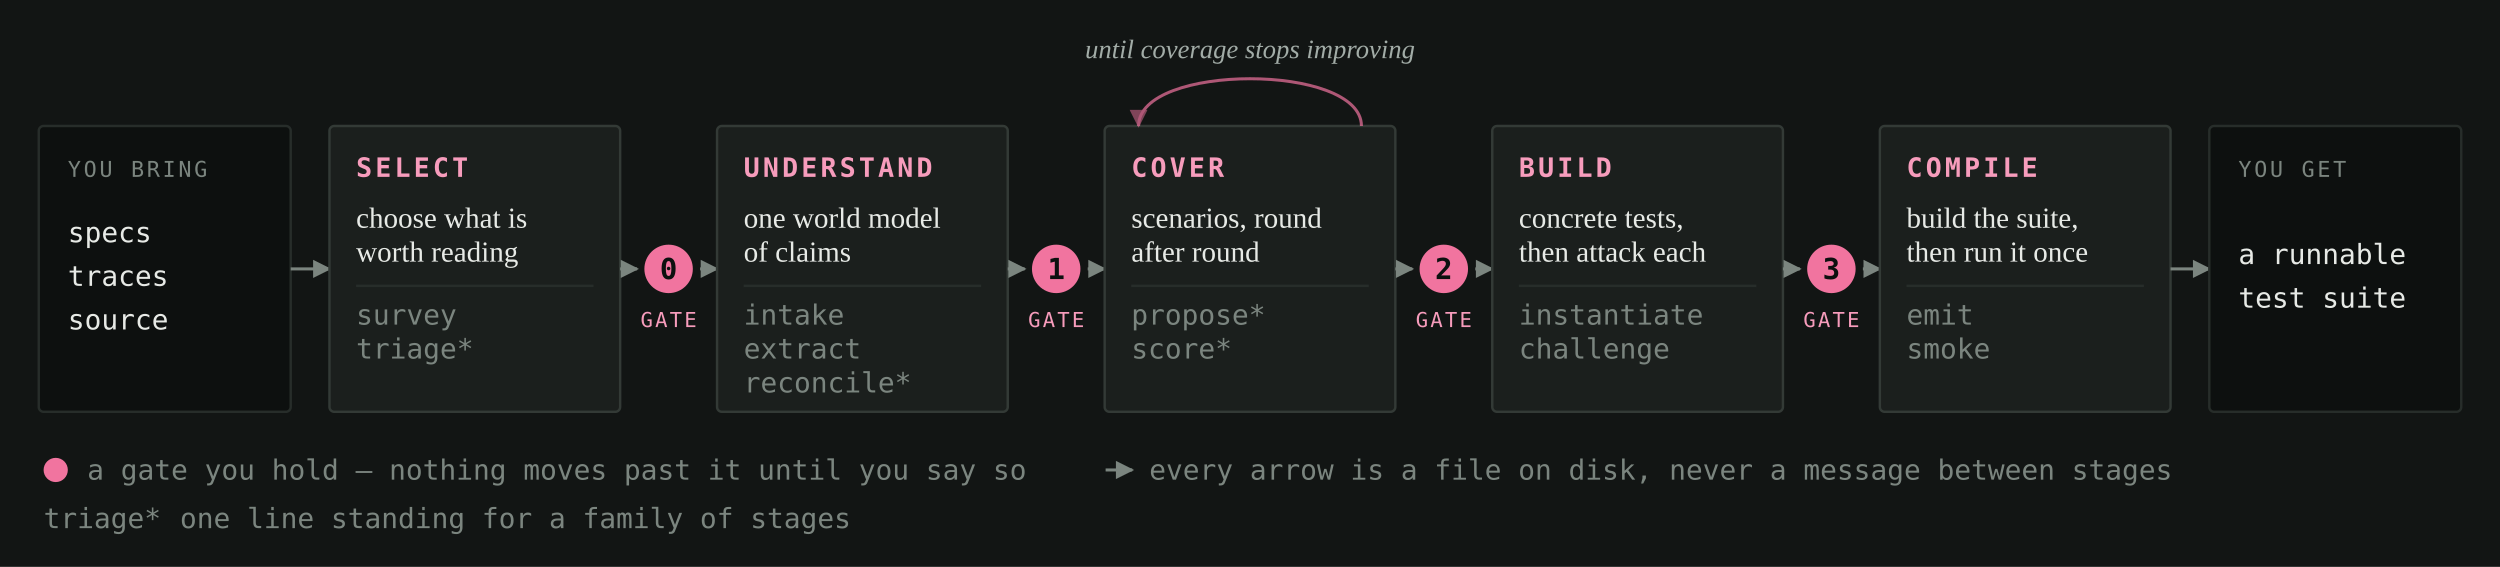
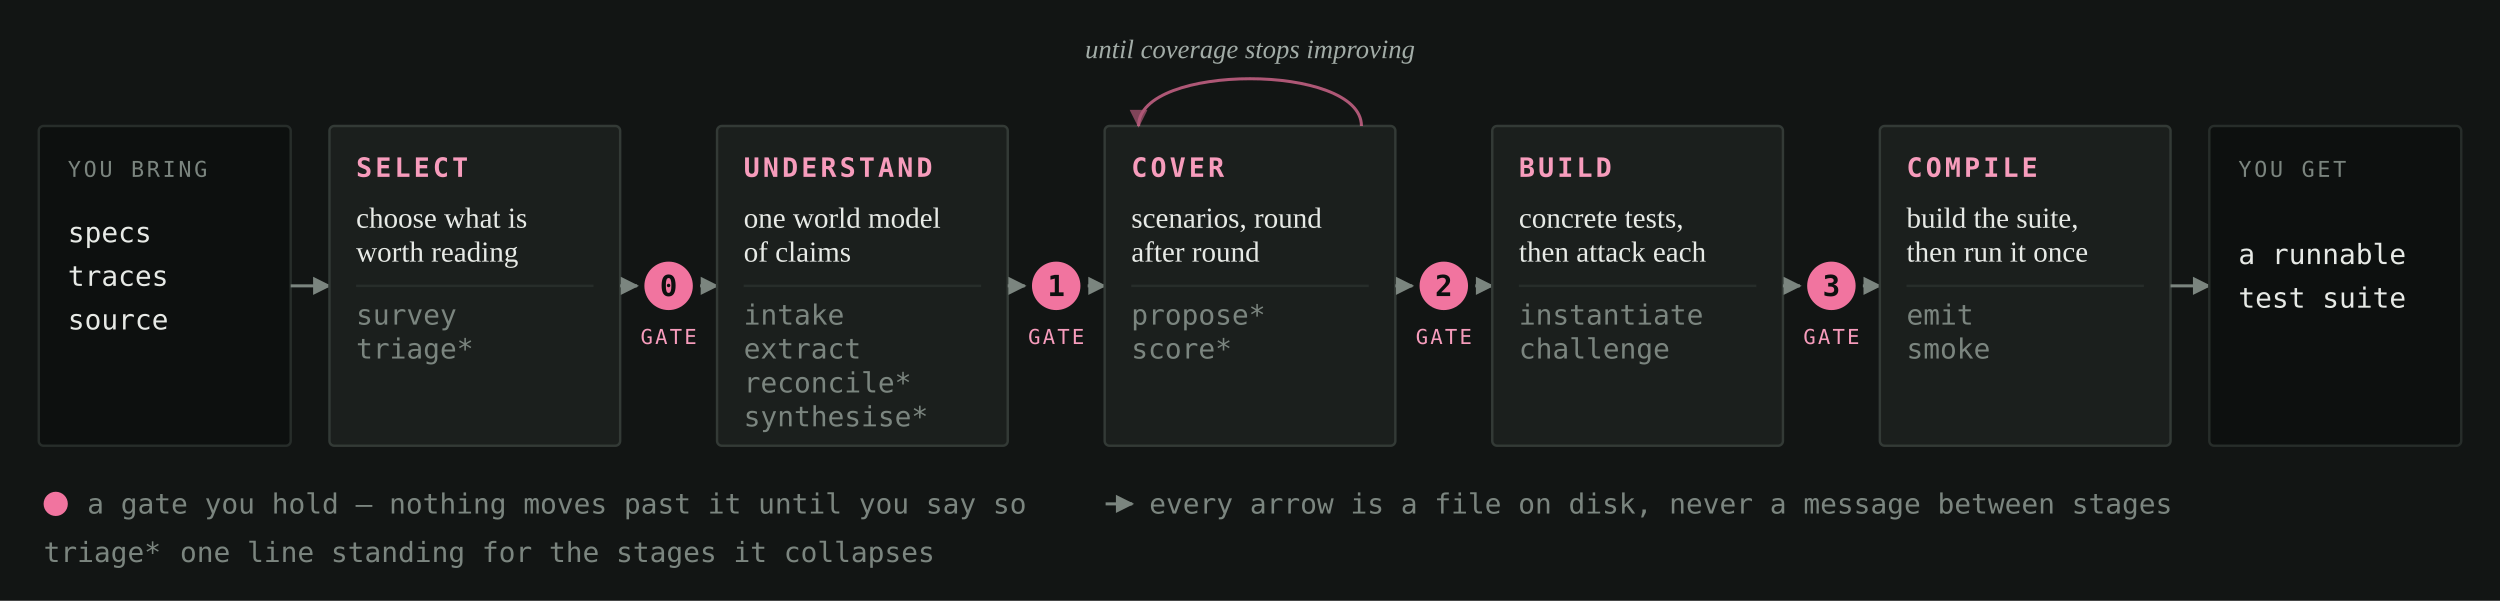
- <svg xmlns="http://www.w3.org/2000/svg" viewBox="0 0 1032 234" width="1032" height="234" role="img" aria-labelledby="t d">
+ <svg xmlns="http://www.w3.org/2000/svg" viewBox="0 0 1032 248" width="1032" height="248" role="img" aria-labelledby="t d">
  <style>
  .bg{fill:#121514}
  .plate{fill:#0D100F;stroke:#272D2A;stroke-width:1}
  .box{fill:#1B1F1D;stroke:#333A36;stroke-width:1}
  .hair{stroke:#272D2A;stroke-width:1}
  .verb{font-family:ui-monospace,"SF Mono","JetBrains Mono","IBM Plex Mono",Menlo,Consolas,monospace;font-weight:600;fill:#F79CBC;letter-spacing:1.3px}
  .note{font-family:Charter,"Iowan Old Style","Source Serif 4",Georgia,"Times New Roman",serif;fill:#E7EAE6}
  .stage{font-family:ui-monospace,"SF Mono","JetBrains Mono","IBM Plex Mono",Menlo,Consolas,monospace;fill:#7B857F}
  .plabel{font-family:ui-monospace,"SF Mono","JetBrains Mono","IBM Plex Mono",Menlo,Consolas,monospace;fill:#7B857F;letter-spacing:1.1px}
  .pitem{font-family:ui-monospace,"SF Mono","JetBrains Mono","IBM Plex Mono",Menlo,Consolas,monospace;fill:#E7EAE6}
  .edge{stroke:#7B857F;stroke-width:1.25;fill:none}
  .ar{fill:#7B857F}
  .gate{fill:#F1749F}
  .gnum{font-family:ui-monospace,"SF Mono","JetBrains Mono","IBM Plex Mono",Menlo,Consolas,monospace;font-weight:600;fill:#0D100F}
  .glab{font-family:ui-monospace,"SF Mono","JetBrains Mono","IBM Plex Mono",Menlo,Consolas,monospace;fill:#F79CBC;letter-spacing:.9px}
  .loop{stroke:#F1749F;stroke-width:1.25;fill:none;opacity:.7}
  .arl{fill:#F1749F;opacity:.7}
  .looplab{font-family:Charter,"Iowan Old Style","Source Serif 4",Georgia,"Times New Roman",serif;font-style:italic;fill:#A2ACA7}
  .cap{font-family:ui-monospace,"SF Mono","JetBrains Mono","IBM Plex Mono",Menlo,Consolas,monospace;fill:#7B857F}
</style>
  <defs>
    <marker id="ar" viewBox="0 0 10 10" refX="9" refY="5" markerWidth="6" markerHeight="6" orient="auto-start-reverse">
      <path d="M0 0 L10 5 L0 10 z" class="ar" />
    </marker>
    <marker id="arl" viewBox="0 0 10 10" refX="9" refY="5" markerWidth="6" markerHeight="6" orient="auto-start-reverse">
      <path d="M0 0 L10 5 L0 10 z" class="arl" />
    </marker>
  </defs>
-   <rect width="1032" height="234" class="bg" />
-   <rect x="16" y="52" width="104" height="118" rx="2" class="plate" />
+   <rect width="1032" height="248" class="bg" />
+   <rect x="16" y="52" width="104" height="132" rx="2" class="plate" />
  <text x="28.0" y="73.0" class="plabel" font-size="9" text-anchor="start">YOU BRING</text>
  <text x="28.0" y="100.0" class="pitem" font-size="11.5" text-anchor="start">specs</text>
  <text x="28.0" y="118.0" class="pitem" font-size="11.5" text-anchor="start">traces</text>
  <text x="28.0" y="136.0" class="pitem" font-size="11.5" text-anchor="start">source</text>
-   <line x1="120" y1="111.0" x2="136" y2="111.0" class="edge" marker-end="url(#ar)" />
-   <rect x="136" y="52" width="120" height="118" rx="2" class="box" />
+   <line x1="120" y1="118.0" x2="136" y2="118.0" class="edge" marker-end="url(#ar)" />
+   <rect x="136" y="52" width="120" height="132" rx="2" class="box" />
  <text x="147.0" y="73.0" class="verb" font-size="11" text-anchor="start">SELECT</text>
  <text x="147.0" y="94.0" class="note" font-size="12" text-anchor="start">choose what is</text>
  <text x="147.0" y="108.0" class="note" font-size="12" text-anchor="start">worth reading</text>
  <line x1="147" y1="118" x2="245" y2="118" class="hair" />
  <text x="147.0" y="134.0" class="stage" font-size="11.5" text-anchor="start">survey</text>
  <text x="147.0" y="148.0" class="stage" font-size="11.5" text-anchor="start">triage*</text>
-   <line x1="256" y1="111.0" x2="263.0" y2="111.0" class="edge" marker-end="url(#ar)" />
-   <circle cx="276.0" cy="111.0" r="10" class="gate" />
-   <text x="276.0" y="115.2" class="gnum" font-size="12" text-anchor="middle">0</text>
-   <text x="276.0" y="135.0" class="glab" font-size="8.5" text-anchor="middle">GATE</text>
-   <line x1="289.0" y1="111.0" x2="296" y2="111.0" class="edge" marker-end="url(#ar)" />
-   <rect x="296" y="52" width="120" height="118" rx="2" class="box" />
+   <line x1="256" y1="118.0" x2="263.0" y2="118.0" class="edge" marker-end="url(#ar)" />
+   <circle cx="276.0" cy="118.0" r="10" class="gate" />
+   <text x="276.0" y="122.2" class="gnum" font-size="12" text-anchor="middle">0</text>
+   <text x="276.0" y="142.0" class="glab" font-size="8.5" text-anchor="middle">GATE</text>
+   <line x1="289.0" y1="118.0" x2="296" y2="118.0" class="edge" marker-end="url(#ar)" />
+   <rect x="296" y="52" width="120" height="132" rx="2" class="box" />
  <text x="307.0" y="73.0" class="verb" font-size="11" text-anchor="start">UNDERSTAND</text>
  <text x="307.0" y="94.0" class="note" font-size="12" text-anchor="start">one world model</text>
  <text x="307.0" y="108.0" class="note" font-size="12" text-anchor="start">of claims</text>
  <line x1="307" y1="118" x2="405" y2="118" class="hair" />
  <text x="307.0" y="134.0" class="stage" font-size="11.5" text-anchor="start">intake</text>
  <text x="307.0" y="148.0" class="stage" font-size="11.5" text-anchor="start">extract</text>
  <text x="307.0" y="162.0" class="stage" font-size="11.5" text-anchor="start">reconcile*</text>
-   <line x1="416" y1="111.0" x2="423.0" y2="111.0" class="edge" marker-end="url(#ar)" />
-   <circle cx="436.0" cy="111.0" r="10" class="gate" />
-   <text x="436.0" y="115.2" class="gnum" font-size="12" text-anchor="middle">1</text>
-   <text x="436.0" y="135.0" class="glab" font-size="8.5" text-anchor="middle">GATE</text>
-   <line x1="449.0" y1="111.0" x2="456" y2="111.0" class="edge" marker-end="url(#ar)" />
-   <rect x="456" y="52" width="120" height="118" rx="2" class="box" />
+   <text x="307.0" y="176.0" class="stage" font-size="11.5" text-anchor="start">synthesise*</text>
+   <line x1="416" y1="118.0" x2="423.0" y2="118.0" class="edge" marker-end="url(#ar)" />
+   <circle cx="436.0" cy="118.0" r="10" class="gate" />
+   <text x="436.0" y="122.2" class="gnum" font-size="12" text-anchor="middle">1</text>
+   <text x="436.0" y="142.0" class="glab" font-size="8.5" text-anchor="middle">GATE</text>
+   <line x1="449.0" y1="118.0" x2="456" y2="118.0" class="edge" marker-end="url(#ar)" />
+   <rect x="456" y="52" width="120" height="132" rx="2" class="box" />
  <text x="467.0" y="73.0" class="verb" font-size="11" text-anchor="start">COVER</text>
  <text x="467.0" y="94.0" class="note" font-size="12" text-anchor="start">scenarios, round</text>
  <text x="467.0" y="108.0" class="note" font-size="12" text-anchor="start">after round</text>
  <line x1="467" y1="118" x2="565" y2="118" class="hair" />
  <text x="467.0" y="134.0" class="stage" font-size="11.5" text-anchor="start">propose*</text>
  <text x="467.0" y="148.0" class="stage" font-size="11.5" text-anchor="start">score*</text>
  <path d="M562 52 C 562 26, 470 26, 470 52" class="loop" marker-end="url(#arl)" />
  <text x="516.0" y="24.0" class="looplab" font-size="11" text-anchor="middle">until coverage stops improving</text>
-   <line x1="576" y1="111.0" x2="583.0" y2="111.0" class="edge" marker-end="url(#ar)" />
-   <circle cx="596.0" cy="111.0" r="10" class="gate" />
-   <text x="596.0" y="115.2" class="gnum" font-size="12" text-anchor="middle">2</text>
-   <text x="596.0" y="135.0" class="glab" font-size="8.5" text-anchor="middle">GATE</text>
-   <line x1="609.0" y1="111.0" x2="616" y2="111.0" class="edge" marker-end="url(#ar)" />
-   <rect x="616" y="52" width="120" height="118" rx="2" class="box" />
+   <line x1="576" y1="118.0" x2="583.0" y2="118.0" class="edge" marker-end="url(#ar)" />
+   <circle cx="596.0" cy="118.0" r="10" class="gate" />
+   <text x="596.0" y="122.2" class="gnum" font-size="12" text-anchor="middle">2</text>
+   <text x="596.0" y="142.0" class="glab" font-size="8.5" text-anchor="middle">GATE</text>
+   <line x1="609.0" y1="118.0" x2="616" y2="118.0" class="edge" marker-end="url(#ar)" />
+   <rect x="616" y="52" width="120" height="132" rx="2" class="box" />
  <text x="627.0" y="73.0" class="verb" font-size="11" text-anchor="start">BUILD</text>
  <text x="627.0" y="94.0" class="note" font-size="12" text-anchor="start">concrete tests,</text>
  <text x="627.0" y="108.0" class="note" font-size="12" text-anchor="start">then attack each</text>
  <line x1="627" y1="118" x2="725" y2="118" class="hair" />
  <text x="627.0" y="134.0" class="stage" font-size="11.5" text-anchor="start">instantiate</text>
  <text x="627.0" y="148.0" class="stage" font-size="11.5" text-anchor="start">challenge</text>
-   <line x1="736" y1="111.0" x2="743.0" y2="111.0" class="edge" marker-end="url(#ar)" />
-   <circle cx="756.0" cy="111.0" r="10" class="gate" />
-   <text x="756.0" y="115.2" class="gnum" font-size="12" text-anchor="middle">3</text>
-   <text x="756.0" y="135.0" class="glab" font-size="8.5" text-anchor="middle">GATE</text>
-   <line x1="769.0" y1="111.0" x2="776" y2="111.0" class="edge" marker-end="url(#ar)" />
-   <rect x="776" y="52" width="120" height="118" rx="2" class="box" />
+   <line x1="736" y1="118.0" x2="743.0" y2="118.0" class="edge" marker-end="url(#ar)" />
+   <circle cx="756.0" cy="118.0" r="10" class="gate" />
+   <text x="756.0" y="122.2" class="gnum" font-size="12" text-anchor="middle">3</text>
+   <text x="756.0" y="142.0" class="glab" font-size="8.5" text-anchor="middle">GATE</text>
+   <line x1="769.0" y1="118.0" x2="776" y2="118.0" class="edge" marker-end="url(#ar)" />
+   <rect x="776" y="52" width="120" height="132" rx="2" class="box" />
  <text x="787.0" y="73.0" class="verb" font-size="11" text-anchor="start">COMPILE</text>
  <text x="787.0" y="94.0" class="note" font-size="12" text-anchor="start">build the suite,</text>
  <text x="787.0" y="108.0" class="note" font-size="12" text-anchor="start">then run it once</text>
  <line x1="787" y1="118" x2="885" y2="118" class="hair" />
  <text x="787.0" y="134.0" class="stage" font-size="11.5" text-anchor="start">emit</text>
  <text x="787.0" y="148.0" class="stage" font-size="11.5" text-anchor="start">smoke</text>
-   <line x1="896" y1="111.0" x2="912" y2="111.0" class="edge" marker-end="url(#ar)" />
-   <rect x="912" y="52" width="104" height="118" rx="2" class="plate" />
+   <line x1="896" y1="118.0" x2="912" y2="118.0" class="edge" marker-end="url(#ar)" />
+   <rect x="912" y="52" width="104" height="132" rx="2" class="plate" />
  <text x="924.0" y="73.0" class="plabel" font-size="9" text-anchor="start">YOU GET</text>
  <text x="924.0" y="109.0" class="pitem" font-size="11.5" text-anchor="start">a runnable</text>
  <text x="924.0" y="127.0" class="pitem" font-size="11.5" text-anchor="start">test suite</text>
-   <circle cx="23.0" cy="194" r="5" class="gate" />
-   <text x="36.0" y="198.0" class="cap" font-size="11.5" text-anchor="start">a gate you hold — nothing moves past it until you say so</text>
-   <line x1="456.4" y1="194" x2="467.4" y2="194" class="edge" marker-end="url(#ar)" />
-   <text x="474.4" y="198.0" class="cap" font-size="11.5" text-anchor="start">every arrow is a file on disk, never a message between stages</text>
-   <text x="18.0" y="218.0" class="stage" font-size="11.5" text-anchor="start">triage*</text>
-   <text x="74.3" y="218.0" class="cap" font-size="11.5" text-anchor="start">one line standing for a family of stages</text>
+   <circle cx="23.0" cy="208" r="5" class="gate" />
+   <text x="36.0" y="212.0" class="cap" font-size="11.5" text-anchor="start">a gate you hold — nothing moves past it until you say so</text>
+   <line x1="456.4" y1="208" x2="467.4" y2="208" class="edge" marker-end="url(#ar)" />
+   <text x="474.4" y="212.0" class="cap" font-size="11.5" text-anchor="start">every arrow is a file on disk, never a message between stages</text>
+   <text x="18.0" y="232.0" class="stage" font-size="11.5" text-anchor="start">triage*</text>
+   <text x="74.3" y="232.0" class="cap" font-size="11.5" text-anchor="start">one line standing for the stages it collapses</text>
</svg>
